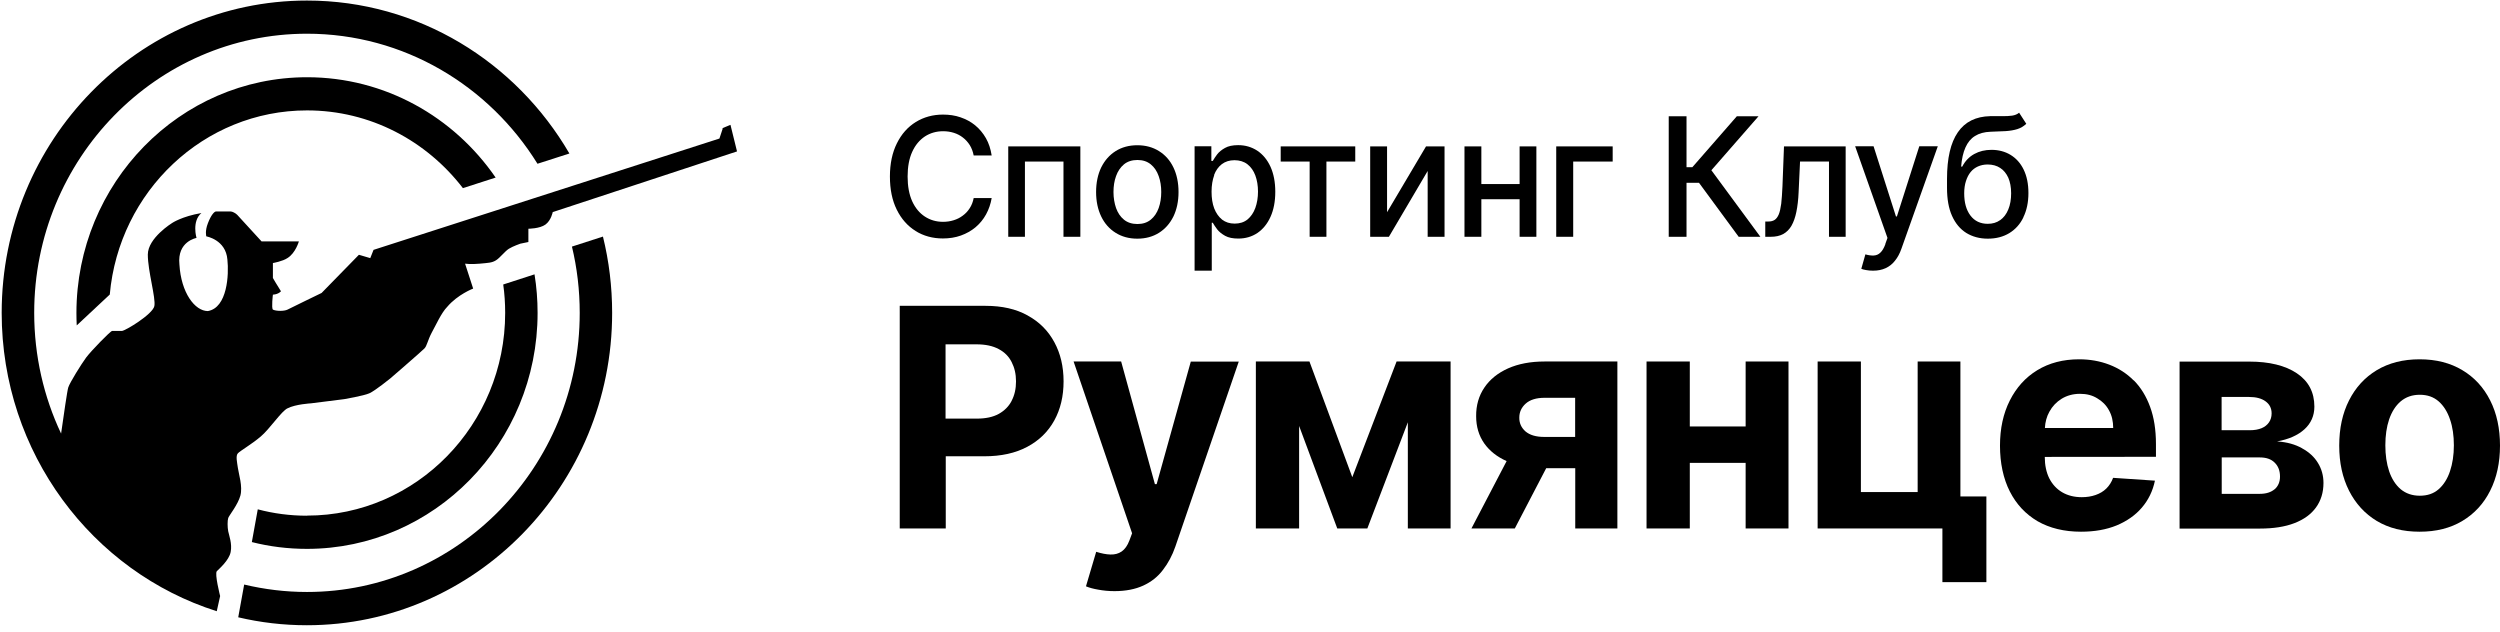
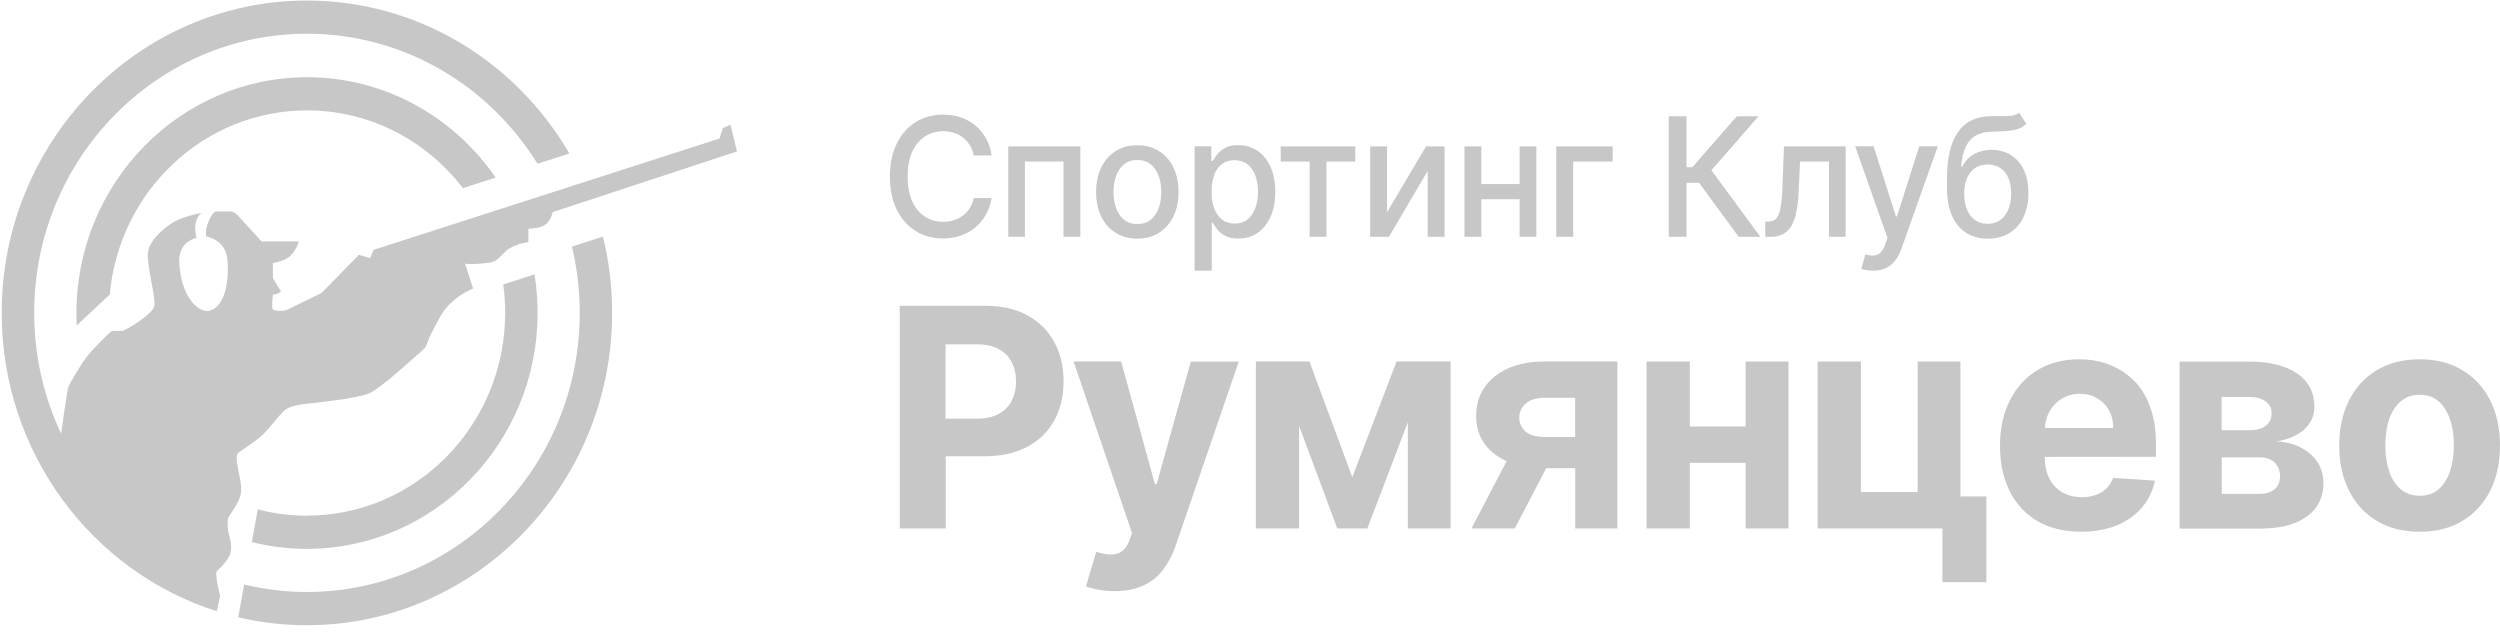
<svg xmlns="http://www.w3.org/2000/svg" width="396" height="100" viewBox="0 0 396 100" fill="none">
-   <path d="M191.944 35.286H192.106C192.268 35.584 192.511 35.932 192.803 36.33C193.111 36.728 193.532 37.059 194.066 37.358C194.601 37.656 195.298 37.788 196.156 37.788C197.29 37.788 198.295 37.49 199.169 36.91C200.044 36.314 200.741 35.468 201.243 34.358C201.745 33.248 202.005 31.922 202.005 30.381C202.005 28.84 201.745 27.514 201.243 26.404C200.741 25.31 200.044 24.465 199.153 23.868C198.262 23.288 197.258 22.99 196.124 22.99C195.249 22.99 194.552 23.139 194.034 23.437C193.499 23.735 193.095 24.067 192.787 24.465C192.495 24.862 192.268 25.194 192.106 25.492H191.879V23.172H189.223V42.876H191.944V35.27V35.286ZM192.301 27.746C192.576 27 192.997 26.42 193.532 26.006C194.083 25.591 194.747 25.376 195.541 25.376C196.335 25.376 197.047 25.591 197.598 26.022C198.149 26.453 198.57 27.05 198.846 27.796C199.121 28.541 199.267 29.403 199.267 30.348C199.267 31.292 199.121 32.171 198.846 32.933C198.57 33.695 198.149 34.308 197.614 34.756C197.064 35.203 196.383 35.419 195.573 35.419C194.763 35.419 194.131 35.203 193.581 34.789C193.046 34.358 192.625 33.761 192.333 33.016C192.042 32.254 191.912 31.375 191.912 30.364C191.912 29.353 192.058 28.492 192.333 27.746H192.301Z" fill="currentColor" />
-   <path d="M176.716 36.877C177.688 37.49 178.839 37.805 180.151 37.805C181.463 37.805 182.613 37.49 183.585 36.877C184.557 36.264 185.319 35.402 185.869 34.292C186.404 33.181 186.679 31.889 186.679 30.414C186.679 28.939 186.404 27.63 185.869 26.519C185.335 25.409 184.573 24.547 183.585 23.934C182.613 23.321 181.463 23.006 180.151 23.006C178.839 23.006 177.688 23.321 176.716 23.934C175.744 24.547 174.983 25.409 174.432 26.519C173.897 27.63 173.622 28.939 173.622 30.414C173.622 31.889 173.897 33.181 174.432 34.292C174.967 35.402 175.728 36.264 176.716 36.877ZM176.781 27.895C177.057 27.116 177.478 26.503 178.028 26.039C178.595 25.575 179.308 25.343 180.167 25.343C181.026 25.343 181.722 25.575 182.289 26.039C182.856 26.503 183.261 27.116 183.536 27.895C183.812 28.657 183.941 29.502 183.941 30.414C183.941 31.325 183.812 32.17 183.536 32.949C183.261 33.712 182.856 34.325 182.289 34.789C181.722 35.253 181.026 35.485 180.167 35.485C179.308 35.485 178.595 35.253 178.028 34.789C177.461 34.325 177.057 33.712 176.781 32.949C176.522 32.187 176.376 31.342 176.376 30.414C176.376 29.486 176.506 28.657 176.781 27.895Z" fill="currentColor" />
-   <path d="M145.029 36.595C146.293 37.374 147.735 37.772 149.355 37.772C150.375 37.772 151.331 37.623 152.206 37.308C153.081 36.993 153.842 36.562 154.523 35.999C155.203 35.419 155.754 34.756 156.191 33.96C156.628 33.165 156.92 32.303 157.082 31.375H154.231C154.117 31.972 153.907 32.519 153.599 32.983C153.307 33.447 152.935 33.844 152.498 34.159C152.06 34.491 151.59 34.723 151.056 34.888C150.521 35.054 149.97 35.137 149.371 35.137C148.302 35.137 147.346 34.855 146.503 34.308C145.661 33.761 144.981 32.949 144.495 31.889C144.009 30.812 143.766 29.502 143.766 27.961C143.766 26.42 144.009 25.111 144.495 24.05C144.981 22.973 145.661 22.178 146.503 21.614C147.346 21.067 148.318 20.786 149.387 20.786C149.986 20.786 150.537 20.868 151.072 21.034C151.606 21.2 152.092 21.448 152.514 21.78C152.951 22.111 153.307 22.509 153.615 22.99C153.907 23.47 154.117 24.017 154.231 24.63H157.082C156.92 23.603 156.628 22.691 156.175 21.896C155.721 21.1 155.154 20.421 154.474 19.858C153.793 19.294 153.016 18.88 152.141 18.581C151.282 18.283 150.359 18.151 149.371 18.151C147.767 18.151 146.325 18.548 145.062 19.327C143.798 20.106 142.794 21.233 142.065 22.708C141.336 24.166 140.963 25.923 140.963 27.961C140.963 30 141.319 31.74 142.048 33.215C142.777 34.69 143.782 35.816 145.045 36.595H145.029Z" fill="currentColor" />
-   <path d="M226.142 27.083V37.507H228.815V23.189H225.882L219.71 33.612V23.189H217.037V37.507H220.002L226.142 27.083Z" fill="currentColor" />
-   <path d="M298.653 38.65C298.426 39.28 298.151 39.744 297.843 40.026C297.551 40.307 297.195 40.456 296.806 40.473C296.417 40.49 295.98 40.44 295.477 40.291L294.83 42.578C294.992 42.644 295.251 42.727 295.575 42.776C295.915 42.843 296.287 42.876 296.692 42.876C297.454 42.876 298.102 42.743 298.685 42.478C299.252 42.213 299.754 41.832 300.159 41.302C300.58 40.788 300.921 40.158 301.18 39.412L306.947 23.172H304.015L300.467 34.292H300.321L296.774 23.172H293.857L298.977 37.689L298.637 38.633L298.653 38.65Z" fill="currentColor" />
-   <path d="M207.448 37.507H210.105V25.591H214.673V23.189H202.863V25.591H207.448V37.507Z" fill="currentColor" />
-   <path d="M267.145 28.956H269.122L275.407 37.507H278.842L271.082 26.967L278.55 18.416H275.115L268.068 26.486H267.145V18.416H264.326V37.507H267.145V28.956Z" fill="currentColor" />
-   <path d="M249.195 25.591H255.448V23.189H246.506V37.507H249.195V25.591Z" fill="currentColor" />
-   <path d="M162.784 49.969C160.937 48.941 158.718 48.444 156.109 48.444H142.518V83.709H149.808V72.275H155.931C158.572 72.275 160.84 71.777 162.703 70.783C164.582 69.789 166.008 68.397 166.996 66.607C167.984 64.817 168.47 62.746 168.47 60.409C168.47 58.072 167.984 56.001 167.012 54.211C166.04 52.405 164.647 50.996 162.8 49.985L162.784 49.969ZM160.257 63.475C159.803 64.353 159.122 65.049 158.199 65.563C157.292 66.06 156.142 66.309 154.732 66.309H149.775V54.543H154.684C156.093 54.543 157.259 54.791 158.183 55.288C159.106 55.769 159.787 56.448 160.24 57.343C160.694 58.222 160.937 59.232 160.937 60.409C160.937 61.586 160.71 62.597 160.24 63.491L160.257 63.475Z" fill="currentColor" />
-   <path d="M364.637 70.999C363.551 70.385 362.223 70.021 360.684 69.921C362.53 69.59 363.988 68.944 365.025 67.999C366.062 67.055 366.597 65.845 366.597 64.42C366.597 62.133 365.673 60.376 363.827 59.133C361.98 57.89 359.452 57.277 356.277 57.277H345.245V83.726H357.962C360.117 83.726 361.947 83.444 363.438 82.864C364.944 82.284 366.078 81.456 366.856 80.378C367.634 79.301 368.038 78.009 368.038 76.501C368.038 75.341 367.747 74.28 367.164 73.335C366.597 72.391 365.754 71.612 364.653 71.015L364.637 70.999ZM351.903 62.878H356.245C357.363 62.878 358.237 63.11 358.869 63.575C359.501 64.038 359.825 64.668 359.825 65.48C359.825 66.027 359.679 66.508 359.404 66.905C359.129 67.303 358.74 67.618 358.221 67.833C357.719 68.032 357.104 68.148 356.391 68.148H351.903V62.878ZM360.295 77.495C359.728 77.975 358.95 78.224 357.962 78.224H351.92V72.457H357.962C358.967 72.457 359.744 72.722 360.295 73.269C360.862 73.816 361.153 74.545 361.153 75.49C361.153 76.335 360.862 77.014 360.295 77.511V77.495Z" fill="currentColor" />
-   <path d="M238.876 58.354C237.256 59.083 235.992 60.094 235.117 61.404C234.243 62.696 233.805 64.204 233.821 65.928C233.821 67.568 234.243 69.01 235.117 70.253C235.96 71.43 237.126 72.358 238.649 73.037L233.076 83.709H239.945L244.918 74.164H249.519V83.709H256.193V57.261H244.659C242.44 57.261 240.512 57.625 238.876 58.354ZM249.503 69.209H244.594C243.298 69.209 242.31 68.911 241.63 68.331C240.965 67.734 240.641 67.005 240.658 66.143C240.658 65.298 240.982 64.552 241.662 63.939C242.342 63.326 243.347 63.011 244.659 63.011H249.503V69.209Z" fill="currentColor" />
-   <path d="M234.647 31.557H240.705V37.507H243.362V23.189H240.705V29.154H234.647V23.189H231.974V37.507H234.647V31.557Z" fill="currentColor" />
-   <path d="M276.509 67.552H267.664V57.261H260.812V83.709H267.664V73.319H276.509V83.709H283.297V57.261H276.509V67.552Z" fill="currentColor" />
-   <path d="M320.492 34.424C321.027 33.347 321.302 32.054 321.302 30.58C321.302 29.105 321.043 27.878 320.541 26.851C320.039 25.823 319.342 25.061 318.467 24.531C317.593 24 316.572 23.735 315.454 23.735C314.434 23.735 313.526 23.951 312.716 24.398C311.906 24.846 311.275 25.509 310.821 26.387H310.643C310.74 25.177 310.967 24.166 311.323 23.371C311.68 22.559 312.182 21.946 312.83 21.548C313.478 21.134 314.304 20.901 315.324 20.868C316.215 20.835 317.009 20.802 317.706 20.769C318.403 20.719 319.002 20.62 319.537 20.454C320.071 20.288 320.541 20.007 320.962 19.609L319.828 17.852C319.537 18.101 319.164 18.25 318.727 18.316C318.289 18.383 317.787 18.399 317.22 18.399C316.637 18.399 315.989 18.399 315.244 18.399C312.976 18.449 311.258 19.294 310.124 20.951C308.974 22.608 308.407 25.078 308.407 28.342V29.767C308.407 31.524 308.666 32.999 309.201 34.192C309.736 35.385 310.481 36.28 311.453 36.894C312.425 37.49 313.559 37.805 314.871 37.805C316.183 37.805 317.317 37.507 318.273 36.927C319.245 36.33 319.99 35.501 320.509 34.424H320.492ZM316.815 34.872C316.264 35.269 315.616 35.452 314.855 35.452C313.705 35.452 312.781 35.021 312.117 34.142C311.453 33.264 311.129 32.088 311.129 30.613C311.129 29.884 311.226 29.237 311.404 28.69C311.582 28.127 311.825 27.646 312.149 27.249C312.473 26.851 312.862 26.569 313.299 26.37C313.753 26.171 314.255 26.055 314.839 26.055C315.616 26.055 316.28 26.238 316.831 26.602C317.382 26.95 317.803 27.481 318.111 28.143C318.403 28.823 318.564 29.651 318.564 30.613C318.564 31.574 318.419 32.452 318.111 33.181C317.819 33.91 317.382 34.474 316.831 34.872H316.815Z" fill="currentColor" />
-   <path d="M310.528 57.261H303.757V77.942H294.766V57.261H287.913V83.709H307.677V92.211H314.643V78.638H310.528V57.261Z" fill="currentColor" />
-   <path d="M223.001 57.261H221.219L214.204 75.589L207.417 57.261H205.78H201.973H198.928V83.709H205.78V67.469L211.823 83.709H216.586L223.001 66.889V83.709H229.773V57.261H226.662H223.001Z" fill="currentColor" />
-   <path d="M289.679 37.507H292.352V23.189H282.584L282.341 29.535C282.292 30.629 282.227 31.557 282.146 32.27C282.049 32.999 281.919 33.562 281.757 33.96C281.579 34.375 281.369 34.656 281.093 34.839C280.834 35.004 280.51 35.087 280.121 35.087H279.619V37.507H280.51C281.271 37.507 281.92 37.358 282.454 37.076C282.989 36.778 283.426 36.347 283.766 35.767C284.106 35.17 284.366 34.441 284.544 33.562C284.722 32.684 284.852 31.64 284.9 30.464L285.127 25.591H289.712V37.507H289.679Z" fill="currentColor" />
-   <path d="M183.211 76.683H182.936L177.59 57.261H170.057L179.323 84.472L178.902 85.599C178.594 86.427 178.173 87.007 177.671 87.355C177.168 87.703 176.585 87.852 175.905 87.836C175.224 87.819 174.479 87.67 173.637 87.405L172.017 92.874C172.535 93.089 173.183 93.271 173.977 93.404C174.771 93.553 175.629 93.636 176.537 93.636C178.302 93.636 179.825 93.338 181.089 92.758C182.352 92.178 183.389 91.366 184.199 90.288C185.025 89.228 185.69 87.985 186.176 86.576L196.22 57.277H188.622L183.211 76.699V76.683Z" fill="currentColor" />
-   <path d="M171.128 37.507V23.189H159.707V37.507H162.348V25.591H168.455V37.507H171.128Z" fill="currentColor" />
-   <path d="M394.444 63.425C393.408 61.37 391.95 59.779 390.038 58.636C388.142 57.493 385.891 56.913 383.266 56.913C380.642 56.913 378.39 57.493 376.478 58.636C374.583 59.779 373.125 61.37 372.088 63.425C371.052 65.464 370.533 67.85 370.533 70.585C370.533 73.319 371.052 75.672 372.088 77.727C373.125 79.765 374.583 81.373 376.478 82.516C378.39 83.66 380.642 84.223 383.266 84.223C385.891 84.223 388.142 83.66 390.038 82.516C391.95 81.373 393.424 79.765 394.444 77.727C395.481 75.672 396 73.286 396 70.585C396 67.883 395.481 65.464 394.444 63.425ZM388.078 74.645C387.673 75.854 387.073 76.799 386.28 77.495C385.486 78.191 384.498 78.522 383.299 78.522C382.1 78.522 381.096 78.174 380.269 77.495C379.459 76.799 378.844 75.838 378.439 74.645C378.034 73.435 377.839 72.059 377.839 70.535C377.839 69.01 378.034 67.618 378.439 66.425C378.86 65.215 379.459 64.271 380.269 63.575C381.096 62.879 382.1 62.531 383.299 62.531C384.498 62.531 385.486 62.879 386.28 63.575C387.073 64.271 387.673 65.232 388.078 66.425C388.499 67.635 388.693 69.01 388.693 70.535C388.693 72.059 388.483 73.451 388.078 74.645Z" fill="currentColor" />
-   <path d="M337.971 60.26C336.87 59.15 335.574 58.321 334.1 57.758C332.625 57.194 331.038 56.913 329.337 56.913C326.793 56.913 324.59 57.493 322.711 58.636C320.832 59.779 319.39 61.387 318.353 63.442C317.316 65.497 316.798 67.883 316.798 70.601C316.798 73.319 317.316 75.805 318.353 77.843C319.39 79.881 320.848 81.439 322.76 82.566C324.671 83.66 326.972 84.223 329.628 84.223C331.767 84.223 333.646 83.892 335.266 83.229C336.902 82.549 338.247 81.605 339.267 80.412C340.304 79.202 341.001 77.777 341.341 76.136L334.715 75.689C334.472 76.352 334.116 76.915 333.646 77.379C333.176 77.843 332.609 78.174 331.945 78.406C331.281 78.638 330.552 78.754 329.758 78.754C328.559 78.754 327.522 78.489 326.648 77.976C325.773 77.462 325.092 76.716 324.606 75.772C324.137 74.827 323.893 73.683 323.893 72.374L341.503 72.358V70.336C341.503 68.082 341.195 66.127 340.58 64.453C339.964 62.763 339.105 61.37 337.988 60.244L337.971 60.26ZM323.91 67.817C323.958 66.872 324.185 65.994 324.623 65.215C325.092 64.353 325.74 63.674 326.567 63.16C327.409 62.647 328.381 62.381 329.466 62.381C330.552 62.381 331.426 62.613 332.204 63.094C332.998 63.558 333.63 64.188 334.067 65C334.521 65.812 334.731 66.756 334.731 67.8H323.893L323.91 67.817Z" fill="currentColor" />
-   <path d="M114.476 20.371L113.957 21.946L59.169 39.578L58.651 40.887L56.852 40.357L50.939 46.406C50.939 46.406 46.047 48.776 45.545 49.041C45.026 49.306 43.746 49.306 43.228 49.041C42.969 48.776 43.228 46.671 43.228 46.671C43.228 46.671 44.006 46.671 44.508 46.141C43.989 45.345 43.228 44.036 43.228 44.036V41.666C43.228 41.666 44.767 41.401 45.545 40.871C46.825 40.075 47.343 38.236 47.343 38.236H41.43C41.43 38.236 37.833 34.292 37.574 34.027C37.315 33.761 36.797 33.496 36.537 33.496H34.221C33.962 33.496 33.443 34.027 32.941 35.336C32.423 36.645 32.682 37.44 32.682 37.44C32.682 37.44 35.776 37.971 36.019 41.119C36.278 43.489 36.019 48.742 32.925 49.273C30.867 49.273 28.68 46.373 28.421 41.898C28.032 38.219 31.127 37.689 31.127 37.689C31.127 37.689 30.349 35.054 31.904 33.745C28.81 34.275 27.271 35.319 27.271 35.319C27.271 35.319 23.415 37.689 23.415 40.324C23.415 42.959 24.695 47.168 24.452 48.477C24.193 49.786 19.819 52.421 19.301 52.421H17.762C17.502 52.421 14.424 55.587 13.647 56.631C12.869 57.691 11.071 60.575 10.812 61.37C10.65 61.867 10.083 65.828 9.678 68.678C6.94 62.878 5.417 56.382 5.417 49.538C5.417 25.161 24.808 5.34 48.623 5.34C63.964 5.34 77.475 13.56 85.138 25.939L90.192 24.315C81.752 9.815 66.281 0.087 48.623 0.087C21.957 0.087 0.266 22.277 0.266 49.554C0.266 71.744 14.619 90.57 34.334 96.818L34.869 94.415C34.869 94.415 33.962 90.868 34.35 90.471C34.739 90.073 36.278 88.764 36.537 87.438C36.797 86.129 36.278 84.803 36.149 84.157C36.019 83.494 36.019 82.45 36.149 82.052C36.278 81.654 37.688 79.948 38.077 78.506C38.465 77.064 37.817 75.092 37.688 74.164C37.558 73.236 37.299 72.192 37.688 71.794C38.076 71.396 39.875 70.352 41.284 69.159C42.694 67.983 44.621 65.082 45.529 64.685C46.808 64.022 49.254 63.889 49.254 63.889L54.519 63.226C54.519 63.226 57.614 62.696 58.505 62.298C59.412 61.901 61.842 59.928 61.842 59.928C61.842 59.928 66.864 55.587 67.237 55.189C67.625 54.791 67.755 53.88 68.387 52.687C69.035 51.51 69.926 49.521 70.833 48.61C72.501 46.638 74.948 45.71 74.948 45.71L73.668 41.766C73.668 41.766 74.575 41.898 75.984 41.766C77.394 41.633 77.912 41.633 78.56 41.235C79.208 40.838 79.97 39.794 80.618 39.396C81.266 38.998 82.416 38.6 82.416 38.6L83.696 38.335V36.231C83.696 36.231 85.494 36.231 86.401 35.568C87.308 34.905 87.551 33.596 87.551 33.596L116.744 23.984L115.707 19.775L114.427 20.305L114.476 20.371Z" fill="currentColor" />
-   <path d="M12.106 49.588C12.106 50.251 12.123 50.897 12.155 51.543L17.388 46.654C18.846 30.314 32.292 17.488 48.637 17.488C58.649 17.488 67.575 22.31 73.326 29.801L78.51 28.127C71.901 18.515 60.966 12.234 48.637 12.234C28.501 12.234 12.106 28.989 12.106 49.604V49.588Z" fill="currentColor" />
-   <path d="M48.623 81.688C45.934 81.688 43.326 81.34 40.831 80.677L39.892 85.864C42.694 86.576 45.61 86.941 48.623 86.941C68.76 86.941 85.154 70.187 85.154 49.571C85.154 47.483 84.992 45.445 84.668 43.456L79.711 45.063C79.922 46.538 80.019 48.047 80.019 49.571C80.019 67.27 65.941 81.671 48.639 81.671L48.623 81.688Z" fill="currentColor" />
-   <path d="M90.597 39.065C91.407 42.429 91.828 45.959 91.828 49.571C91.828 73.948 72.437 93.769 48.623 93.769C45.205 93.769 41.867 93.354 38.676 92.592L37.736 97.779C41.236 98.608 44.881 99.038 48.607 99.038C75.272 99.038 96.964 76.849 96.964 49.571C96.964 45.395 96.462 41.352 95.506 37.474L90.581 39.065H90.597Z" fill="currentColor" />
+   <path d="M191.944 35.286H192.106C192.268 35.584 192.511 35.932 192.803 36.33C193.111 36.728 193.532 37.059 194.066 37.358C194.601 37.656 195.298 37.788 196.156 37.788C197.29 37.788 198.295 37.49 199.169 36.91C200.044 36.314 200.741 35.468 201.243 34.358C201.745 33.248 202.005 31.922 202.005 30.381C202.005 28.84 201.745 27.514 201.243 26.404C200.741 25.31 200.044 24.465 199.153 23.868C198.262 23.288 197.258 22.99 196.124 22.99C195.249 22.99 194.552 23.139 194.034 23.437C193.499 23.735 193.095 24.067 192.787 24.465C192.495 24.862 192.268 25.194 192.106 25.492H191.879V23.172H189.223V42.876H191.944V35.27V35.286ZM192.301 27.746C192.576 27 192.997 26.42 193.532 26.006C194.083 25.591 194.747 25.376 195.541 25.376C196.335 25.376 197.047 25.591 197.598 26.022C198.149 26.453 198.57 27.05 198.846 27.796C199.121 28.541 199.267 29.403 199.267 30.348C199.267 31.292 199.121 32.171 198.846 32.933C198.57 33.695 198.149 34.308 197.614 34.756C197.064 35.203 196.383 35.419 195.573 35.419C194.763 35.419 194.131 35.203 193.581 34.789C193.046 34.358 192.625 33.761 192.333 33.016C192.042 32.254 191.912 31.375 191.912 30.364C191.912 29.353 192.058 28.492 192.333 27.746H192.301Z" fill="#C7C7C7" />
+   <path d="M176.716 36.877C177.688 37.49 178.839 37.805 180.151 37.805C181.463 37.805 182.613 37.49 183.585 36.877C184.557 36.264 185.319 35.402 185.869 34.292C186.404 33.181 186.679 31.889 186.679 30.414C186.679 28.939 186.404 27.63 185.869 26.519C185.335 25.409 184.573 24.547 183.585 23.934C182.613 23.321 181.463 23.006 180.151 23.006C178.839 23.006 177.688 23.321 176.716 23.934C175.744 24.547 174.983 25.409 174.432 26.519C173.897 27.63 173.622 28.939 173.622 30.414C173.622 31.889 173.897 33.181 174.432 34.292C174.967 35.402 175.728 36.264 176.716 36.877ZM176.781 27.895C177.057 27.116 177.478 26.503 178.028 26.039C178.595 25.575 179.308 25.343 180.167 25.343C181.026 25.343 181.722 25.575 182.289 26.039C182.856 26.503 183.261 27.116 183.536 27.895C183.812 28.657 183.941 29.502 183.941 30.414C183.941 31.325 183.812 32.17 183.536 32.949C183.261 33.712 182.856 34.325 182.289 34.789C181.722 35.253 181.026 35.485 180.167 35.485C179.308 35.485 178.595 35.253 178.028 34.789C177.461 34.325 177.057 33.712 176.781 32.949C176.522 32.187 176.376 31.342 176.376 30.414C176.376 29.486 176.506 28.657 176.781 27.895Z" fill="#C7C7C7" />
+   <path d="M145.029 36.595C146.293 37.374 147.735 37.772 149.355 37.772C150.375 37.772 151.331 37.623 152.206 37.308C153.081 36.993 153.842 36.562 154.523 35.999C155.203 35.419 155.754 34.756 156.191 33.96C156.628 33.165 156.92 32.303 157.082 31.375H154.231C154.117 31.972 153.907 32.519 153.599 32.983C153.307 33.447 152.935 33.844 152.498 34.159C152.06 34.491 151.59 34.723 151.056 34.888C150.521 35.054 149.97 35.137 149.371 35.137C148.302 35.137 147.346 34.855 146.503 34.308C145.661 33.761 144.981 32.949 144.495 31.889C144.009 30.812 143.766 29.502 143.766 27.961C143.766 26.42 144.009 25.111 144.495 24.05C144.981 22.973 145.661 22.178 146.503 21.614C147.346 21.067 148.318 20.786 149.387 20.786C149.986 20.786 150.537 20.868 151.072 21.034C151.606 21.2 152.092 21.448 152.514 21.78C152.951 22.111 153.307 22.509 153.615 22.99C153.907 23.47 154.117 24.017 154.231 24.63H157.082C156.92 23.603 156.628 22.691 156.175 21.896C155.721 21.1 155.154 20.421 154.474 19.858C153.793 19.294 153.016 18.88 152.141 18.581C151.282 18.283 150.359 18.151 149.371 18.151C147.767 18.151 146.325 18.548 145.062 19.327C143.798 20.106 142.794 21.233 142.065 22.708C141.336 24.166 140.963 25.923 140.963 27.961C140.963 30 141.319 31.74 142.048 33.215C142.777 34.69 143.782 35.816 145.045 36.595H145.029Z" fill="#C7C7C7" />
+   <path d="M226.142 27.083V37.507H228.815V23.189H225.882L219.71 33.612V23.189H217.037V37.507H220.002L226.142 27.083Z" fill="#C7C7C7" />
+   <path d="M298.653 38.65C298.426 39.28 298.151 39.744 297.843 40.026C297.551 40.307 297.195 40.456 296.806 40.473C296.417 40.49 295.98 40.44 295.477 40.291L294.83 42.578C294.992 42.644 295.251 42.727 295.575 42.776C295.915 42.843 296.287 42.876 296.692 42.876C297.454 42.876 298.102 42.743 298.685 42.478C299.252 42.213 299.754 41.832 300.159 41.302C300.58 40.788 300.921 40.158 301.18 39.412L306.947 23.172H304.015L300.467 34.292H300.321L296.774 23.172H293.857L298.977 37.689L298.637 38.633L298.653 38.65Z" fill="#C7C7C7" />
+   <path d="M207.448 37.507H210.105V25.591H214.673V23.189H202.863V25.591H207.448V37.507Z" fill="#C7C7C7" />
+   <path d="M267.145 28.956H269.122L275.407 37.507H278.842L271.082 26.967L278.55 18.416H275.115L268.068 26.486H267.145V18.416H264.326V37.507H267.145V28.956Z" fill="#C7C7C7" />
+   <path d="M249.195 25.591H255.448V23.189H246.506V37.507H249.195V25.591Z" fill="#C7C7C7" />
+   <path d="M162.784 49.969C160.937 48.941 158.718 48.444 156.109 48.444H142.518V83.709H149.808V72.275H155.931C158.572 72.275 160.84 71.777 162.703 70.783C164.582 69.789 166.008 68.397 166.996 66.607C167.984 64.817 168.47 62.746 168.47 60.409C168.47 58.072 167.984 56.001 167.012 54.211C166.04 52.405 164.647 50.996 162.8 49.985L162.784 49.969ZM160.257 63.475C159.803 64.353 159.122 65.049 158.199 65.563C157.292 66.06 156.142 66.309 154.732 66.309H149.775V54.543H154.684C156.093 54.543 157.259 54.791 158.183 55.288C159.106 55.769 159.787 56.448 160.24 57.343C160.694 58.222 160.937 59.232 160.937 60.409C160.937 61.586 160.71 62.597 160.24 63.491L160.257 63.475Z" fill="#C7C7C7" />
+   <path d="M364.637 70.999C363.551 70.385 362.223 70.021 360.684 69.921C362.53 69.59 363.988 68.944 365.025 67.999C366.062 67.055 366.597 65.845 366.597 64.42C366.597 62.133 365.673 60.376 363.827 59.133C361.98 57.89 359.452 57.277 356.277 57.277H345.245V83.726H357.962C360.117 83.726 361.947 83.444 363.438 82.864C364.944 82.284 366.078 81.456 366.856 80.378C367.634 79.301 368.038 78.009 368.038 76.501C368.038 75.341 367.747 74.28 367.164 73.335C366.597 72.391 365.754 71.612 364.653 71.015L364.637 70.999ZM351.903 62.878H356.245C357.363 62.878 358.237 63.11 358.869 63.575C359.501 64.038 359.825 64.668 359.825 65.48C359.825 66.027 359.679 66.508 359.404 66.905C359.129 67.303 358.74 67.618 358.221 67.833C357.719 68.032 357.104 68.148 356.391 68.148H351.903V62.878ZM360.295 77.495C359.728 77.975 358.95 78.224 357.962 78.224H351.92V72.457H357.962C358.967 72.457 359.744 72.722 360.295 73.269C360.862 73.816 361.153 74.545 361.153 75.49C361.153 76.335 360.862 77.014 360.295 77.511V77.495Z" fill="#C7C7C7" />
+   <path d="M238.876 58.354C237.256 59.083 235.992 60.094 235.117 61.404C234.243 62.696 233.805 64.204 233.821 65.928C233.821 67.568 234.243 69.01 235.117 70.253C235.96 71.43 237.126 72.358 238.649 73.037L233.076 83.709H239.945L244.918 74.164H249.519V83.709H256.193V57.261H244.659C242.44 57.261 240.512 57.625 238.876 58.354ZM249.503 69.209H244.594C243.298 69.209 242.31 68.911 241.63 68.331C240.965 67.734 240.641 67.005 240.658 66.143C240.658 65.298 240.982 64.552 241.662 63.939C242.342 63.326 243.347 63.011 244.659 63.011H249.503V69.209Z" fill="#C7C7C7" />
+   <path d="M234.647 31.557H240.705V37.507H243.362V23.189H240.705V29.154H234.647V23.189H231.974V37.507H234.647V31.557Z" fill="#C7C7C7" />
+   <path d="M276.509 67.552H267.664V57.261H260.812V83.709H267.664V73.319H276.509V83.709H283.297V57.261H276.509V67.552Z" fill="#C7C7C7" />
+   <path d="M320.492 34.424C321.027 33.347 321.302 32.054 321.302 30.58C321.302 29.105 321.043 27.878 320.541 26.851C320.039 25.823 319.342 25.061 318.467 24.531C317.593 24 316.572 23.735 315.454 23.735C314.434 23.735 313.526 23.951 312.716 24.398C311.906 24.846 311.275 25.509 310.821 26.387H310.643C310.74 25.177 310.967 24.166 311.323 23.371C311.68 22.559 312.182 21.946 312.83 21.548C313.478 21.134 314.304 20.901 315.324 20.868C316.215 20.835 317.009 20.802 317.706 20.769C318.403 20.719 319.002 20.62 319.537 20.454C320.071 20.288 320.541 20.007 320.962 19.609L319.828 17.852C319.537 18.101 319.164 18.25 318.727 18.316C318.289 18.383 317.787 18.399 317.22 18.399C316.637 18.399 315.989 18.399 315.244 18.399C312.976 18.449 311.258 19.294 310.124 20.951C308.974 22.608 308.407 25.078 308.407 28.342V29.767C308.407 31.524 308.666 32.999 309.201 34.192C309.736 35.385 310.481 36.28 311.453 36.894C312.425 37.49 313.559 37.805 314.871 37.805C316.183 37.805 317.317 37.507 318.273 36.927C319.245 36.33 319.99 35.501 320.509 34.424H320.492ZM316.815 34.872C316.264 35.269 315.616 35.452 314.855 35.452C313.705 35.452 312.781 35.021 312.117 34.142C311.453 33.264 311.129 32.088 311.129 30.613C311.129 29.884 311.226 29.237 311.404 28.69C311.582 28.127 311.825 27.646 312.149 27.249C312.473 26.851 312.862 26.569 313.299 26.37C313.753 26.171 314.255 26.055 314.839 26.055C315.616 26.055 316.28 26.238 316.831 26.602C317.382 26.95 317.803 27.481 318.111 28.143C318.403 28.823 318.564 29.651 318.564 30.613C318.564 31.574 318.419 32.452 318.111 33.181C317.819 33.91 317.382 34.474 316.831 34.872H316.815Z" fill="#C7C7C7" />
+   <path d="M310.528 57.261H303.757V77.942H294.766V57.261H287.913V83.709H307.677V92.211H314.643V78.638H310.528V57.261Z" fill="#C7C7C7" />
+   <path d="M223.001 57.261H221.219L214.204 75.589L207.417 57.261H205.78H201.973H198.928V83.709H205.78V67.469L211.823 83.709H216.586L223.001 66.889V83.709H229.773V57.261H226.662H223.001Z" fill="#C7C7C7" />
+   <path d="M289.679 37.507H292.352V23.189H282.584L282.341 29.535C282.292 30.629 282.227 31.557 282.146 32.27C282.049 32.999 281.919 33.562 281.757 33.96C281.579 34.375 281.369 34.656 281.093 34.839C280.834 35.004 280.51 35.087 280.121 35.087H279.619V37.507H280.51C281.271 37.507 281.92 37.358 282.454 37.076C282.989 36.778 283.426 36.347 283.766 35.767C284.106 35.17 284.366 34.441 284.544 33.562C284.722 32.684 284.852 31.64 284.9 30.464L285.127 25.591H289.712V37.507H289.679Z" fill="#C7C7C7" />
+   <path d="M183.211 76.683H182.936L177.59 57.261H170.057L179.323 84.472L178.902 85.599C178.594 86.427 178.173 87.007 177.671 87.355C177.168 87.703 176.585 87.852 175.905 87.836C175.224 87.819 174.479 87.67 173.637 87.405L172.017 92.874C172.535 93.089 173.183 93.271 173.977 93.404C174.771 93.553 175.629 93.636 176.537 93.636C178.302 93.636 179.825 93.338 181.089 92.758C182.352 92.178 183.389 91.366 184.199 90.288C185.025 89.228 185.69 87.985 186.176 86.576L196.22 57.277H188.622L183.211 76.699V76.683Z" fill="#C7C7C7" />
+   <path d="M171.128 37.507V23.189H159.707V37.507H162.348V25.591H168.455V37.507H171.128Z" fill="#C7C7C7" />
+   <path d="M394.444 63.425C393.408 61.37 391.95 59.779 390.038 58.636C388.142 57.493 385.891 56.913 383.266 56.913C380.642 56.913 378.39 57.493 376.478 58.636C374.583 59.779 373.125 61.37 372.088 63.425C371.052 65.464 370.533 67.85 370.533 70.585C370.533 73.319 371.052 75.672 372.088 77.727C373.125 79.765 374.583 81.373 376.478 82.516C378.39 83.66 380.642 84.223 383.266 84.223C385.891 84.223 388.142 83.66 390.038 82.516C391.95 81.373 393.424 79.765 394.444 77.727C395.481 75.672 396 73.286 396 70.585C396 67.883 395.481 65.464 394.444 63.425ZM388.078 74.645C387.673 75.854 387.073 76.799 386.28 77.495C385.486 78.191 384.498 78.522 383.299 78.522C382.1 78.522 381.096 78.174 380.269 77.495C379.459 76.799 378.844 75.838 378.439 74.645C378.034 73.435 377.839 72.059 377.839 70.535C377.839 69.01 378.034 67.618 378.439 66.425C378.86 65.215 379.459 64.271 380.269 63.575C381.096 62.879 382.1 62.531 383.299 62.531C384.498 62.531 385.486 62.879 386.28 63.575C387.073 64.271 387.673 65.232 388.078 66.425C388.499 67.635 388.693 69.01 388.693 70.535C388.693 72.059 388.483 73.451 388.078 74.645Z" fill="#C7C7C7" />
+   <path d="M337.971 60.26C336.87 59.15 335.574 58.321 334.1 57.758C332.625 57.194 331.038 56.913 329.337 56.913C326.793 56.913 324.59 57.493 322.711 58.636C320.832 59.779 319.39 61.387 318.353 63.442C317.316 65.497 316.798 67.883 316.798 70.601C316.798 73.319 317.316 75.805 318.353 77.843C319.39 79.881 320.848 81.439 322.76 82.566C324.671 83.66 326.972 84.223 329.628 84.223C331.767 84.223 333.646 83.892 335.266 83.229C336.902 82.549 338.247 81.605 339.267 80.412C340.304 79.202 341.001 77.777 341.341 76.136L334.715 75.689C334.472 76.352 334.116 76.915 333.646 77.379C333.176 77.843 332.609 78.174 331.945 78.406C331.281 78.638 330.552 78.754 329.758 78.754C328.559 78.754 327.522 78.489 326.648 77.976C325.773 77.462 325.092 76.716 324.606 75.772C324.137 74.827 323.893 73.683 323.893 72.374L341.503 72.358V70.336C341.503 68.082 341.195 66.127 340.58 64.453C339.964 62.763 339.105 61.37 337.988 60.244L337.971 60.26ZM323.91 67.817C323.958 66.872 324.185 65.994 324.623 65.215C325.092 64.353 325.74 63.674 326.567 63.16C327.409 62.647 328.381 62.381 329.466 62.381C330.552 62.381 331.426 62.613 332.204 63.094C332.998 63.558 333.63 64.188 334.067 65C334.521 65.812 334.731 66.756 334.731 67.8H323.893L323.91 67.817Z" fill="#C7C7C7" />
+   <path d="M114.476 20.371L113.957 21.946L59.169 39.578L58.651 40.887L56.852 40.357L50.939 46.406C50.939 46.406 46.047 48.776 45.545 49.041C45.026 49.306 43.746 49.306 43.228 49.041C42.969 48.776 43.228 46.671 43.228 46.671C43.228 46.671 44.006 46.671 44.508 46.141C43.989 45.345 43.228 44.036 43.228 44.036V41.666C43.228 41.666 44.767 41.401 45.545 40.871C46.825 40.075 47.343 38.236 47.343 38.236H41.43C41.43 38.236 37.833 34.292 37.574 34.027C37.315 33.761 36.797 33.496 36.537 33.496H34.221C33.962 33.496 33.443 34.027 32.941 35.336C32.423 36.645 32.682 37.44 32.682 37.44C32.682 37.44 35.776 37.971 36.019 41.119C36.278 43.489 36.019 48.742 32.925 49.273C30.867 49.273 28.68 46.373 28.421 41.898C28.032 38.219 31.127 37.689 31.127 37.689C31.127 37.689 30.349 35.054 31.904 33.745C28.81 34.275 27.271 35.319 27.271 35.319C27.271 35.319 23.415 37.689 23.415 40.324C23.415 42.959 24.695 47.168 24.452 48.477C24.193 49.786 19.819 52.421 19.301 52.421H17.762C17.502 52.421 14.424 55.587 13.647 56.631C12.869 57.691 11.071 60.575 10.812 61.37C10.65 61.867 10.083 65.828 9.678 68.678C6.94 62.878 5.417 56.382 5.417 49.538C5.417 25.161 24.808 5.34 48.623 5.34C63.964 5.34 77.475 13.56 85.138 25.939L90.192 24.315C81.752 9.815 66.281 0.087 48.623 0.087C21.957 0.087 0.266 22.277 0.266 49.554C0.266 71.744 14.619 90.57 34.334 96.818L34.869 94.415C34.869 94.415 33.962 90.868 34.35 90.471C34.739 90.073 36.278 88.764 36.537 87.438C36.797 86.129 36.278 84.803 36.149 84.157C36.019 83.494 36.019 82.45 36.149 82.052C36.278 81.654 37.688 79.948 38.077 78.506C38.465 77.064 37.817 75.092 37.688 74.164C37.558 73.236 37.299 72.192 37.688 71.794C38.076 71.396 39.875 70.352 41.284 69.159C42.694 67.983 44.621 65.082 45.529 64.685C46.808 64.022 49.254 63.889 49.254 63.889L54.519 63.226C54.519 63.226 57.614 62.696 58.505 62.298C59.412 61.901 61.842 59.928 61.842 59.928C61.842 59.928 66.864 55.587 67.237 55.189C67.625 54.791 67.755 53.88 68.387 52.687C69.035 51.51 69.926 49.521 70.833 48.61C72.501 46.638 74.948 45.71 74.948 45.71L73.668 41.766C73.668 41.766 74.575 41.898 75.984 41.766C77.394 41.633 77.912 41.633 78.56 41.235C79.208 40.838 79.97 39.794 80.618 39.396C81.266 38.998 82.416 38.6 82.416 38.6L83.696 38.335V36.231C83.696 36.231 85.494 36.231 86.401 35.568C87.308 34.905 87.551 33.596 87.551 33.596L116.744 23.984L115.707 19.775L114.427 20.305L114.476 20.371Z" fill="#C7C7C7" />
+   <path d="M12.106 49.588C12.106 50.251 12.123 50.897 12.155 51.543L17.388 46.654C18.846 30.314 32.292 17.488 48.637 17.488C58.649 17.488 67.575 22.31 73.326 29.801L78.51 28.127C71.901 18.515 60.966 12.234 48.637 12.234C28.501 12.234 12.106 28.989 12.106 49.604V49.588Z" fill="#C7C7C7" />
+   <path d="M48.623 81.688C45.934 81.688 43.326 81.34 40.831 80.677L39.892 85.864C42.694 86.576 45.61 86.941 48.623 86.941C68.76 86.941 85.154 70.187 85.154 49.571C85.154 47.483 84.992 45.445 84.668 43.456L79.711 45.063C79.922 46.538 80.019 48.047 80.019 49.571C80.019 67.27 65.941 81.671 48.639 81.671L48.623 81.688Z" fill="#C7C7C7" />
+   <path d="M90.597 39.065C91.407 42.429 91.828 45.959 91.828 49.571C91.828 73.948 72.437 93.769 48.623 93.769C45.205 93.769 41.867 93.354 38.676 92.592L37.736 97.779C41.236 98.608 44.881 99.038 48.607 99.038C75.272 99.038 96.964 76.849 96.964 49.571C96.964 45.395 96.462 41.352 95.506 37.474L90.581 39.065H90.597Z" fill="#C7C7C7" />
</svg>
